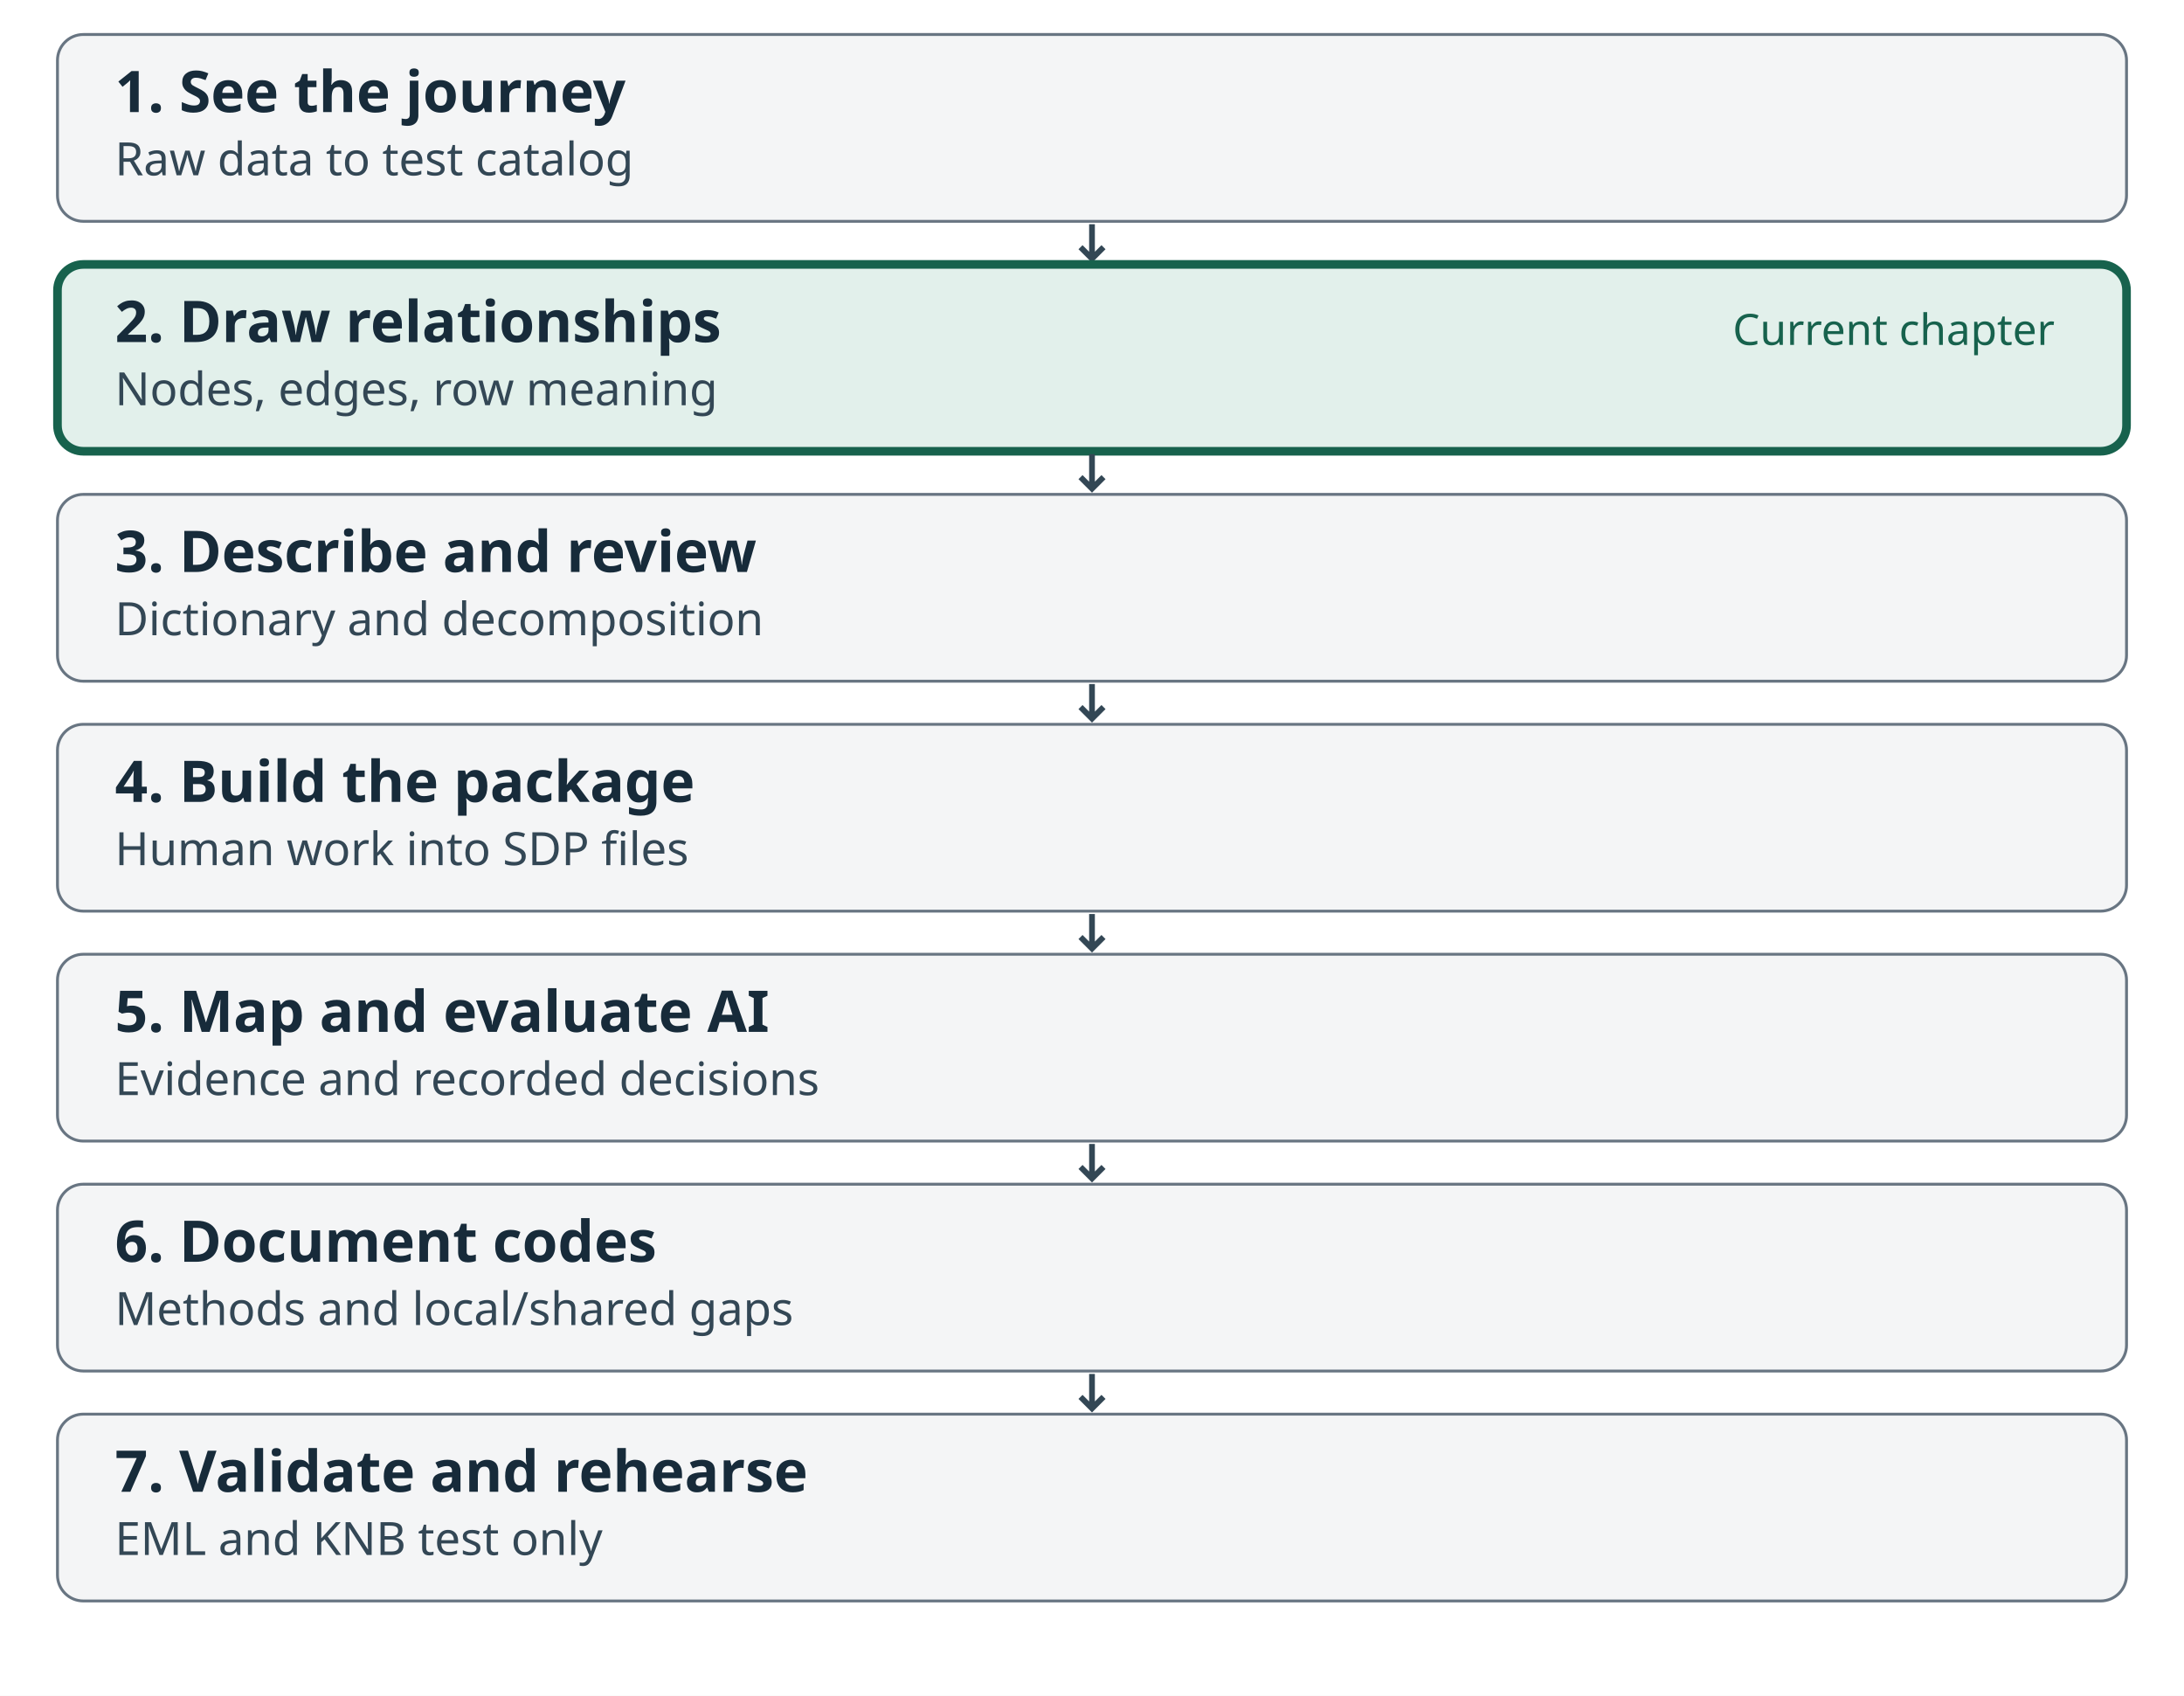
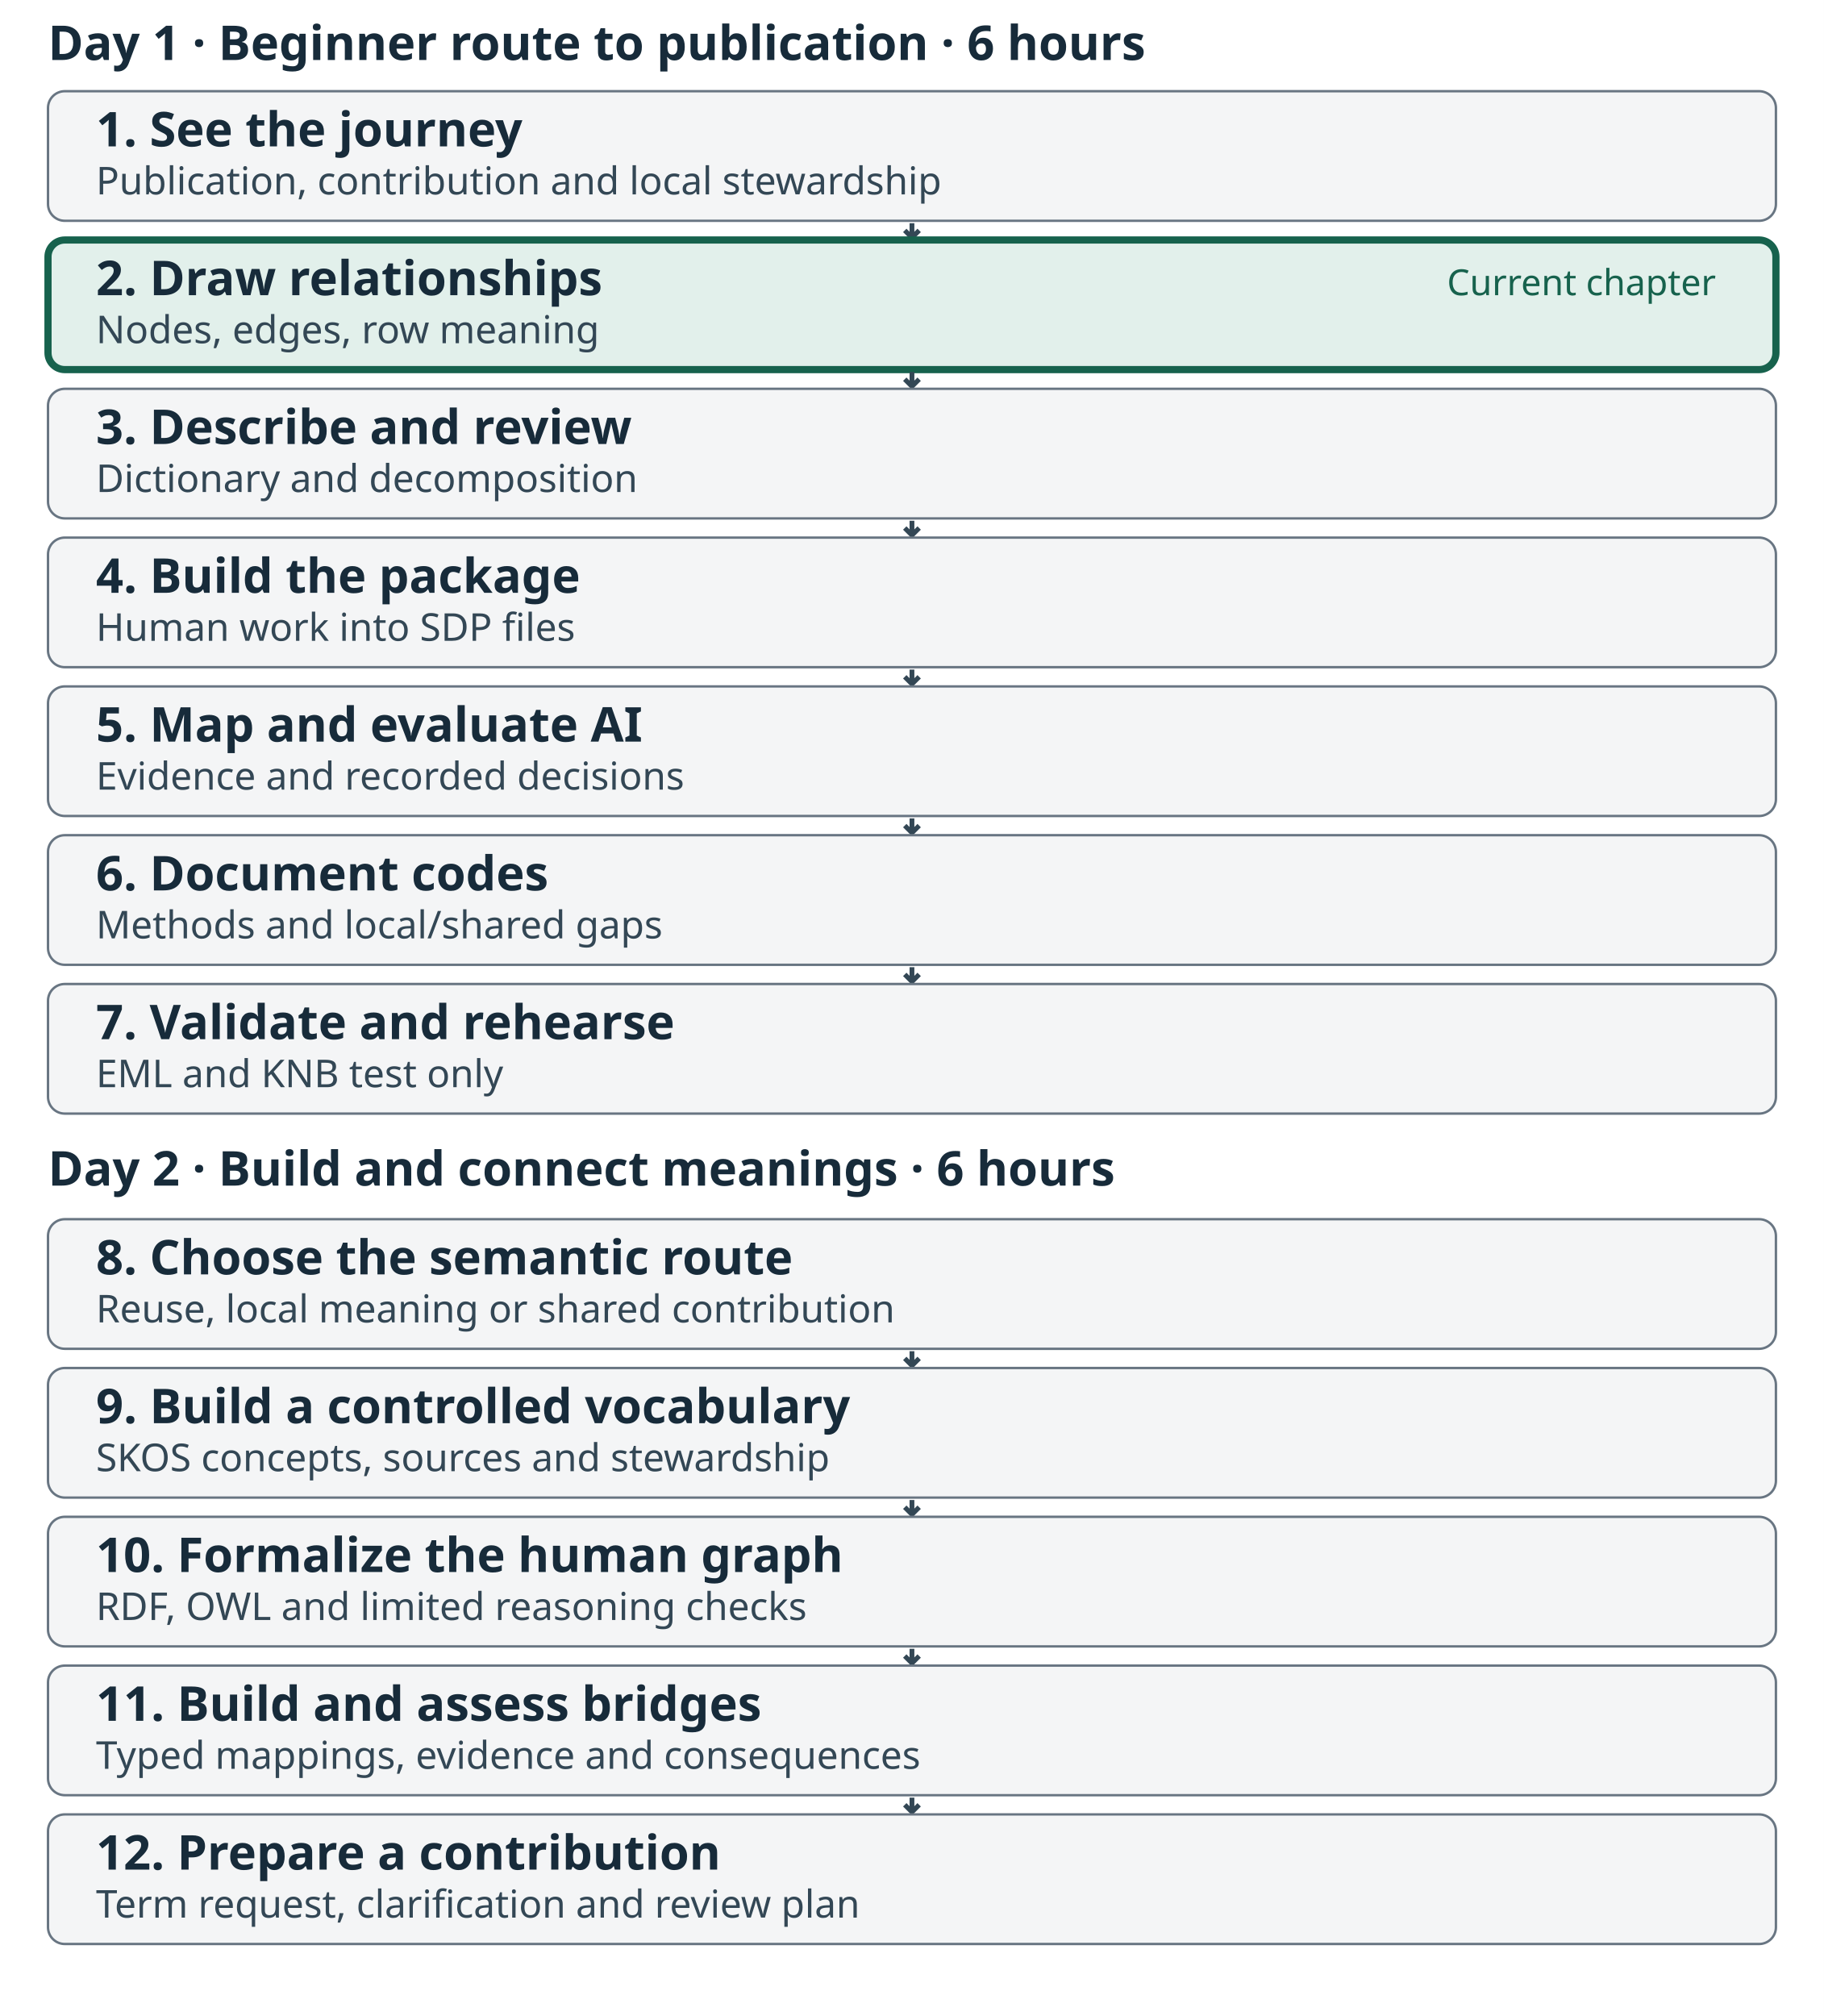
- <svg xmlns="http://www.w3.org/2000/svg" width="760" height="590" viewBox="0 0 760 590" role="img" aria-labelledby="title desc">
-   <rect width="760" height="590" fill="#ffffff" />
-   <rect x="20" y="12" width="720" height="65" rx="9" fill="#f4f5f6" stroke="#687582" stroke-width="1" />
-   <text x="40" y="39" font-family="sans-serif" font-size="20" font-weight="bold" fill="#172b3a">1. See the journey</text>
-   <text x="40" y="61" font-family="sans-serif" font-size="16" fill="#334755">Raw data to test catalog</text>
-   <text x="715" y="40" text-anchor="end" font-family="sans-serif" font-size="15" fill="#17624d" />
-   <path d="M 380 78 v 12 m -4 -4 l 4 4 l 4 -4" fill="none" stroke="#334755" stroke-width="2" />
-   <rect x="20" y="92" width="720" height="65" rx="9" fill="#e2f0eb" stroke="#17624d" stroke-width="3" />
-   <text x="40" y="119" font-family="sans-serif" font-size="20" font-weight="bold" fill="#172b3a">2. Draw relationships</text>
-   <text x="40" y="141" font-family="sans-serif" font-size="16" fill="#334755">Nodes, edges, row meaning</text>
-   <text x="715" y="120" text-anchor="end" font-family="sans-serif" font-size="15" fill="#17624d">Current chapter</text>
-   <path d="M 380 158 v 12 m -4 -4 l 4 4 l 4 -4" fill="none" stroke="#334755" stroke-width="2" />
-   <rect x="20" y="172" width="720" height="65" rx="9" fill="#f4f5f6" stroke="#687582" stroke-width="1" />
-   <text x="40" y="199" font-family="sans-serif" font-size="20" font-weight="bold" fill="#172b3a">3. Describe and review</text>
-   <text x="40" y="221" font-family="sans-serif" font-size="16" fill="#334755">Dictionary and decomposition</text>
-   <text x="715" y="200" text-anchor="end" font-family="sans-serif" font-size="15" fill="#17624d" />
-   <path d="M 380 238 v 12 m -4 -4 l 4 4 l 4 -4" fill="none" stroke="#334755" stroke-width="2" />
-   <rect x="20" y="252" width="720" height="65" rx="9" fill="#f4f5f6" stroke="#687582" stroke-width="1" />
-   <text x="40" y="279" font-family="sans-serif" font-size="20" font-weight="bold" fill="#172b3a">4. Build the package</text>
-   <text x="40" y="301" font-family="sans-serif" font-size="16" fill="#334755">Human work into SDP files</text>
-   <text x="715" y="280" text-anchor="end" font-family="sans-serif" font-size="15" fill="#17624d" />
-   <path d="M 380 318 v 12 m -4 -4 l 4 4 l 4 -4" fill="none" stroke="#334755" stroke-width="2" />
-   <rect x="20" y="332" width="720" height="65" rx="9" fill="#f4f5f6" stroke="#687582" stroke-width="1" />
-   <text x="40" y="359" font-family="sans-serif" font-size="20" font-weight="bold" fill="#172b3a">5. Map and evaluate AI</text>
-   <text x="40" y="381" font-family="sans-serif" font-size="16" fill="#334755">Evidence and recorded decisions</text>
-   <text x="715" y="360" text-anchor="end" font-family="sans-serif" font-size="15" fill="#17624d" />
-   <path d="M 380 398 v 12 m -4 -4 l 4 4 l 4 -4" fill="none" stroke="#334755" stroke-width="2" />
-   <rect x="20" y="412" width="720" height="65" rx="9" fill="#f4f5f6" stroke="#687582" stroke-width="1" />
-   <text x="40" y="439" font-family="sans-serif" font-size="20" font-weight="bold" fill="#172b3a">6. Document codes</text>
-   <text x="40" y="461" font-family="sans-serif" font-size="16" fill="#334755">Methods and local/shared gaps</text>
-   <text x="715" y="440" text-anchor="end" font-family="sans-serif" font-size="15" fill="#17624d" />
-   <path d="M 380 478 v 12 m -4 -4 l 4 4 l 4 -4" fill="none" stroke="#334755" stroke-width="2" />
-   <rect x="20" y="492" width="720" height="65" rx="9" fill="#f4f5f6" stroke="#687582" stroke-width="1" />
-   <text x="40" y="519" font-family="sans-serif" font-size="20" font-weight="bold" fill="#172b3a">7. Validate and rehearse</text>
-   <text x="40" y="541" font-family="sans-serif" font-size="16" fill="#334755">EML and KNB test only</text>
-   <text x="715" y="520" text-anchor="end" font-family="sans-serif" font-size="15" fill="#17624d" />
+ <svg xmlns="http://www.w3.org/2000/svg" width="760" height="840" viewBox="0 0 760 840" role="img" aria-labelledby="title desc">
+   <rect width="760" height="840" fill="#ffffff" />
+   <text x="20" y="25" font-family="sans-serif" font-size="20" font-weight="bold" fill="#172b3a">Day 1 · Beginner route to publication · 6 hours</text>
+   <text x="20" y="494" font-family="sans-serif" font-size="20" font-weight="bold" fill="#172b3a">Day 2 · Build and connect meanings · 6 hours</text>
+   <rect x="20" y="38" width="720" height="54" rx="7" fill="#f4f5f6" stroke="#687582" stroke-width="1" />
+   <text x="40" y="61" font-family="sans-serif" font-size="20" font-weight="bold" fill="#172b3a">1. See the journey</text>
+   <text x="40" y="81" font-family="sans-serif" font-size="16" fill="#334755">Publication, contribution and local stewardship</text>
+   <text x="715" y="61" text-anchor="end" font-family="sans-serif" font-size="15" fill="#17624d" />
+   <path d="M 380 93 v 6 m -3 -3 l 3 3 l 3 -3" fill="none" stroke="#334755" stroke-width="2" />
+   <rect x="20" y="100" width="720" height="54" rx="7" fill="#e2f0eb" stroke="#17624d" stroke-width="3" />
+   <text x="40" y="123" font-family="sans-serif" font-size="20" font-weight="bold" fill="#172b3a">2. Draw relationships</text>
+   <text x="40" y="143" font-family="sans-serif" font-size="16" fill="#334755">Nodes, edges, row meaning</text>
+   <text x="715" y="123" text-anchor="end" font-family="sans-serif" font-size="15" fill="#17624d">Current chapter</text>
+   <path d="M 380 155 v 6 m -3 -3 l 3 3 l 3 -3" fill="none" stroke="#334755" stroke-width="2" />
+   <rect x="20" y="162" width="720" height="54" rx="7" fill="#f4f5f6" stroke="#687582" stroke-width="1" />
+   <text x="40" y="185" font-family="sans-serif" font-size="20" font-weight="bold" fill="#172b3a">3. Describe and review</text>
+   <text x="40" y="205" font-family="sans-serif" font-size="16" fill="#334755">Dictionary and decomposition</text>
+   <text x="715" y="185" text-anchor="end" font-family="sans-serif" font-size="15" fill="#17624d" />
+   <path d="M 380 217 v 6 m -3 -3 l 3 3 l 3 -3" fill="none" stroke="#334755" stroke-width="2" />
+   <rect x="20" y="224" width="720" height="54" rx="7" fill="#f4f5f6" stroke="#687582" stroke-width="1" />
+   <text x="40" y="247" font-family="sans-serif" font-size="20" font-weight="bold" fill="#172b3a">4. Build the package</text>
+   <text x="40" y="267" font-family="sans-serif" font-size="16" fill="#334755">Human work into SDP files</text>
+   <text x="715" y="247" text-anchor="end" font-family="sans-serif" font-size="15" fill="#17624d" />
+   <path d="M 380 279 v 6 m -3 -3 l 3 3 l 3 -3" fill="none" stroke="#334755" stroke-width="2" />
+   <rect x="20" y="286" width="720" height="54" rx="7" fill="#f4f5f6" stroke="#687582" stroke-width="1" />
+   <text x="40" y="309" font-family="sans-serif" font-size="20" font-weight="bold" fill="#172b3a">5. Map and evaluate AI</text>
+   <text x="40" y="329" font-family="sans-serif" font-size="16" fill="#334755">Evidence and recorded decisions</text>
+   <text x="715" y="309" text-anchor="end" font-family="sans-serif" font-size="15" fill="#17624d" />
+   <path d="M 380 341 v 6 m -3 -3 l 3 3 l 3 -3" fill="none" stroke="#334755" stroke-width="2" />
+   <rect x="20" y="348" width="720" height="54" rx="7" fill="#f4f5f6" stroke="#687582" stroke-width="1" />
+   <text x="40" y="371" font-family="sans-serif" font-size="20" font-weight="bold" fill="#172b3a">6. Document codes</text>
+   <text x="40" y="391" font-family="sans-serif" font-size="16" fill="#334755">Methods and local/shared gaps</text>
+   <text x="715" y="371" text-anchor="end" font-family="sans-serif" font-size="15" fill="#17624d" />
+   <path d="M 380 403 v 6 m -3 -3 l 3 3 l 3 -3" fill="none" stroke="#334755" stroke-width="2" />
+   <rect x="20" y="410" width="720" height="54" rx="7" fill="#f4f5f6" stroke="#687582" stroke-width="1" />
+   <text x="40" y="433" font-family="sans-serif" font-size="20" font-weight="bold" fill="#172b3a">7. Validate and rehearse</text>
+   <text x="40" y="453" font-family="sans-serif" font-size="16" fill="#334755">EML and KNB test only</text>
+   <text x="715" y="433" text-anchor="end" font-family="sans-serif" font-size="15" fill="#17624d" />
+   <rect x="20" y="508" width="720" height="54" rx="7" fill="#f4f5f6" stroke="#687582" stroke-width="1" />
+   <text x="40" y="531" font-family="sans-serif" font-size="20" font-weight="bold" fill="#172b3a">8. Choose the semantic route</text>
+   <text x="40" y="551" font-family="sans-serif" font-size="16" fill="#334755">Reuse, local meaning or shared contribution</text>
+   <text x="715" y="531" text-anchor="end" font-family="sans-serif" font-size="15" fill="#17624d" />
+   <path d="M 380 563 v 6 m -3 -3 l 3 3 l 3 -3" fill="none" stroke="#334755" stroke-width="2" />
+   <rect x="20" y="570" width="720" height="54" rx="7" fill="#f4f5f6" stroke="#687582" stroke-width="1" />
+   <text x="40" y="593" font-family="sans-serif" font-size="20" font-weight="bold" fill="#172b3a">9. Build a controlled vocabulary</text>
+   <text x="40" y="613" font-family="sans-serif" font-size="16" fill="#334755">SKOS concepts, sources and stewardship</text>
+   <text x="715" y="593" text-anchor="end" font-family="sans-serif" font-size="15" fill="#17624d" />
+   <path d="M 380 625 v 6 m -3 -3 l 3 3 l 3 -3" fill="none" stroke="#334755" stroke-width="2" />
+   <rect x="20" y="632" width="720" height="54" rx="7" fill="#f4f5f6" stroke="#687582" stroke-width="1" />
+   <text x="40" y="655" font-family="sans-serif" font-size="20" font-weight="bold" fill="#172b3a">10. Formalize the human graph</text>
+   <text x="40" y="675" font-family="sans-serif" font-size="16" fill="#334755">RDF, OWL and limited reasoning checks</text>
+   <text x="715" y="655" text-anchor="end" font-family="sans-serif" font-size="15" fill="#17624d" />
+   <path d="M 380 687 v 6 m -3 -3 l 3 3 l 3 -3" fill="none" stroke="#334755" stroke-width="2" />
+   <rect x="20" y="694" width="720" height="54" rx="7" fill="#f4f5f6" stroke="#687582" stroke-width="1" />
+   <text x="40" y="717" font-family="sans-serif" font-size="20" font-weight="bold" fill="#172b3a">11. Build and assess bridges</text>
+   <text x="40" y="737" font-family="sans-serif" font-size="16" fill="#334755">Typed mappings, evidence and consequences</text>
+   <text x="715" y="717" text-anchor="end" font-family="sans-serif" font-size="15" fill="#17624d" />
+   <path d="M 380 749 v 6 m -3 -3 l 3 3 l 3 -3" fill="none" stroke="#334755" stroke-width="2" />
+   <rect x="20" y="756" width="720" height="54" rx="7" fill="#f4f5f6" stroke="#687582" stroke-width="1" />
+   <text x="40" y="779" font-family="sans-serif" font-size="20" font-weight="bold" fill="#172b3a">12. Prepare a contribution</text>
+   <text x="40" y="799" font-family="sans-serif" font-size="16" fill="#334755">Term request, clarification and review plan</text>
+   <text x="715" y="779" text-anchor="end" font-family="sans-serif" font-size="15" fill="#17624d" />
</svg>
